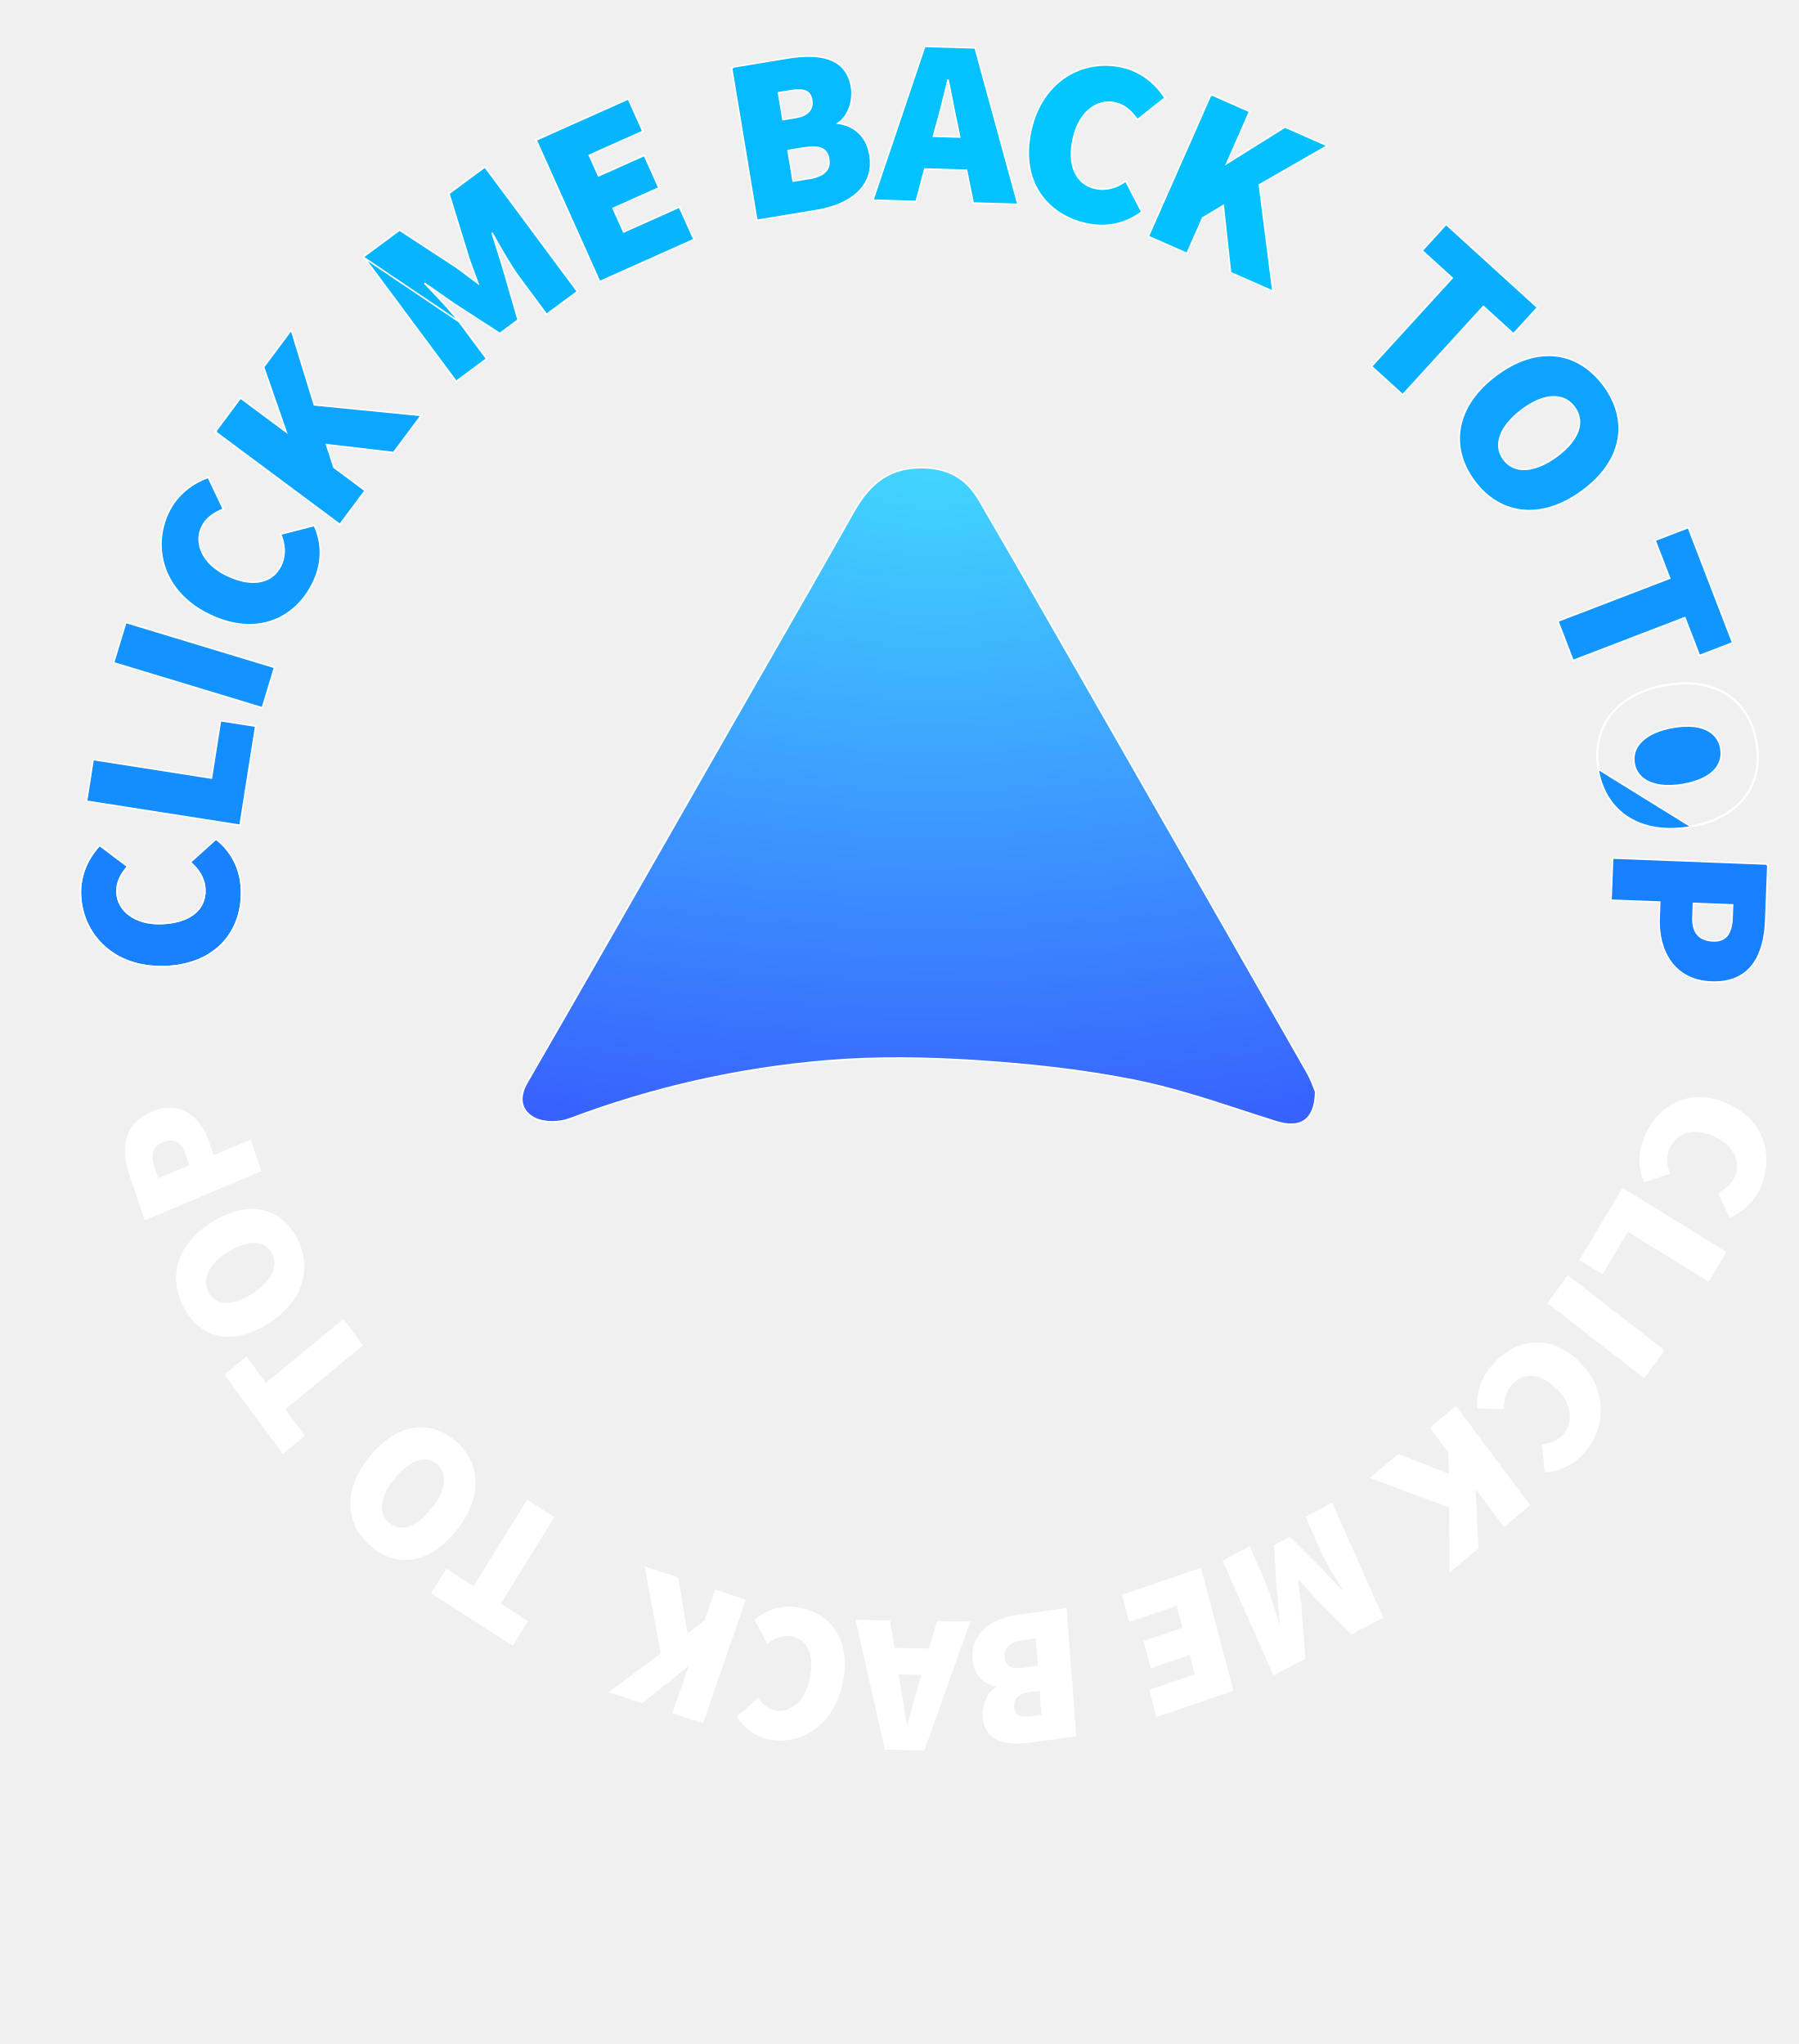
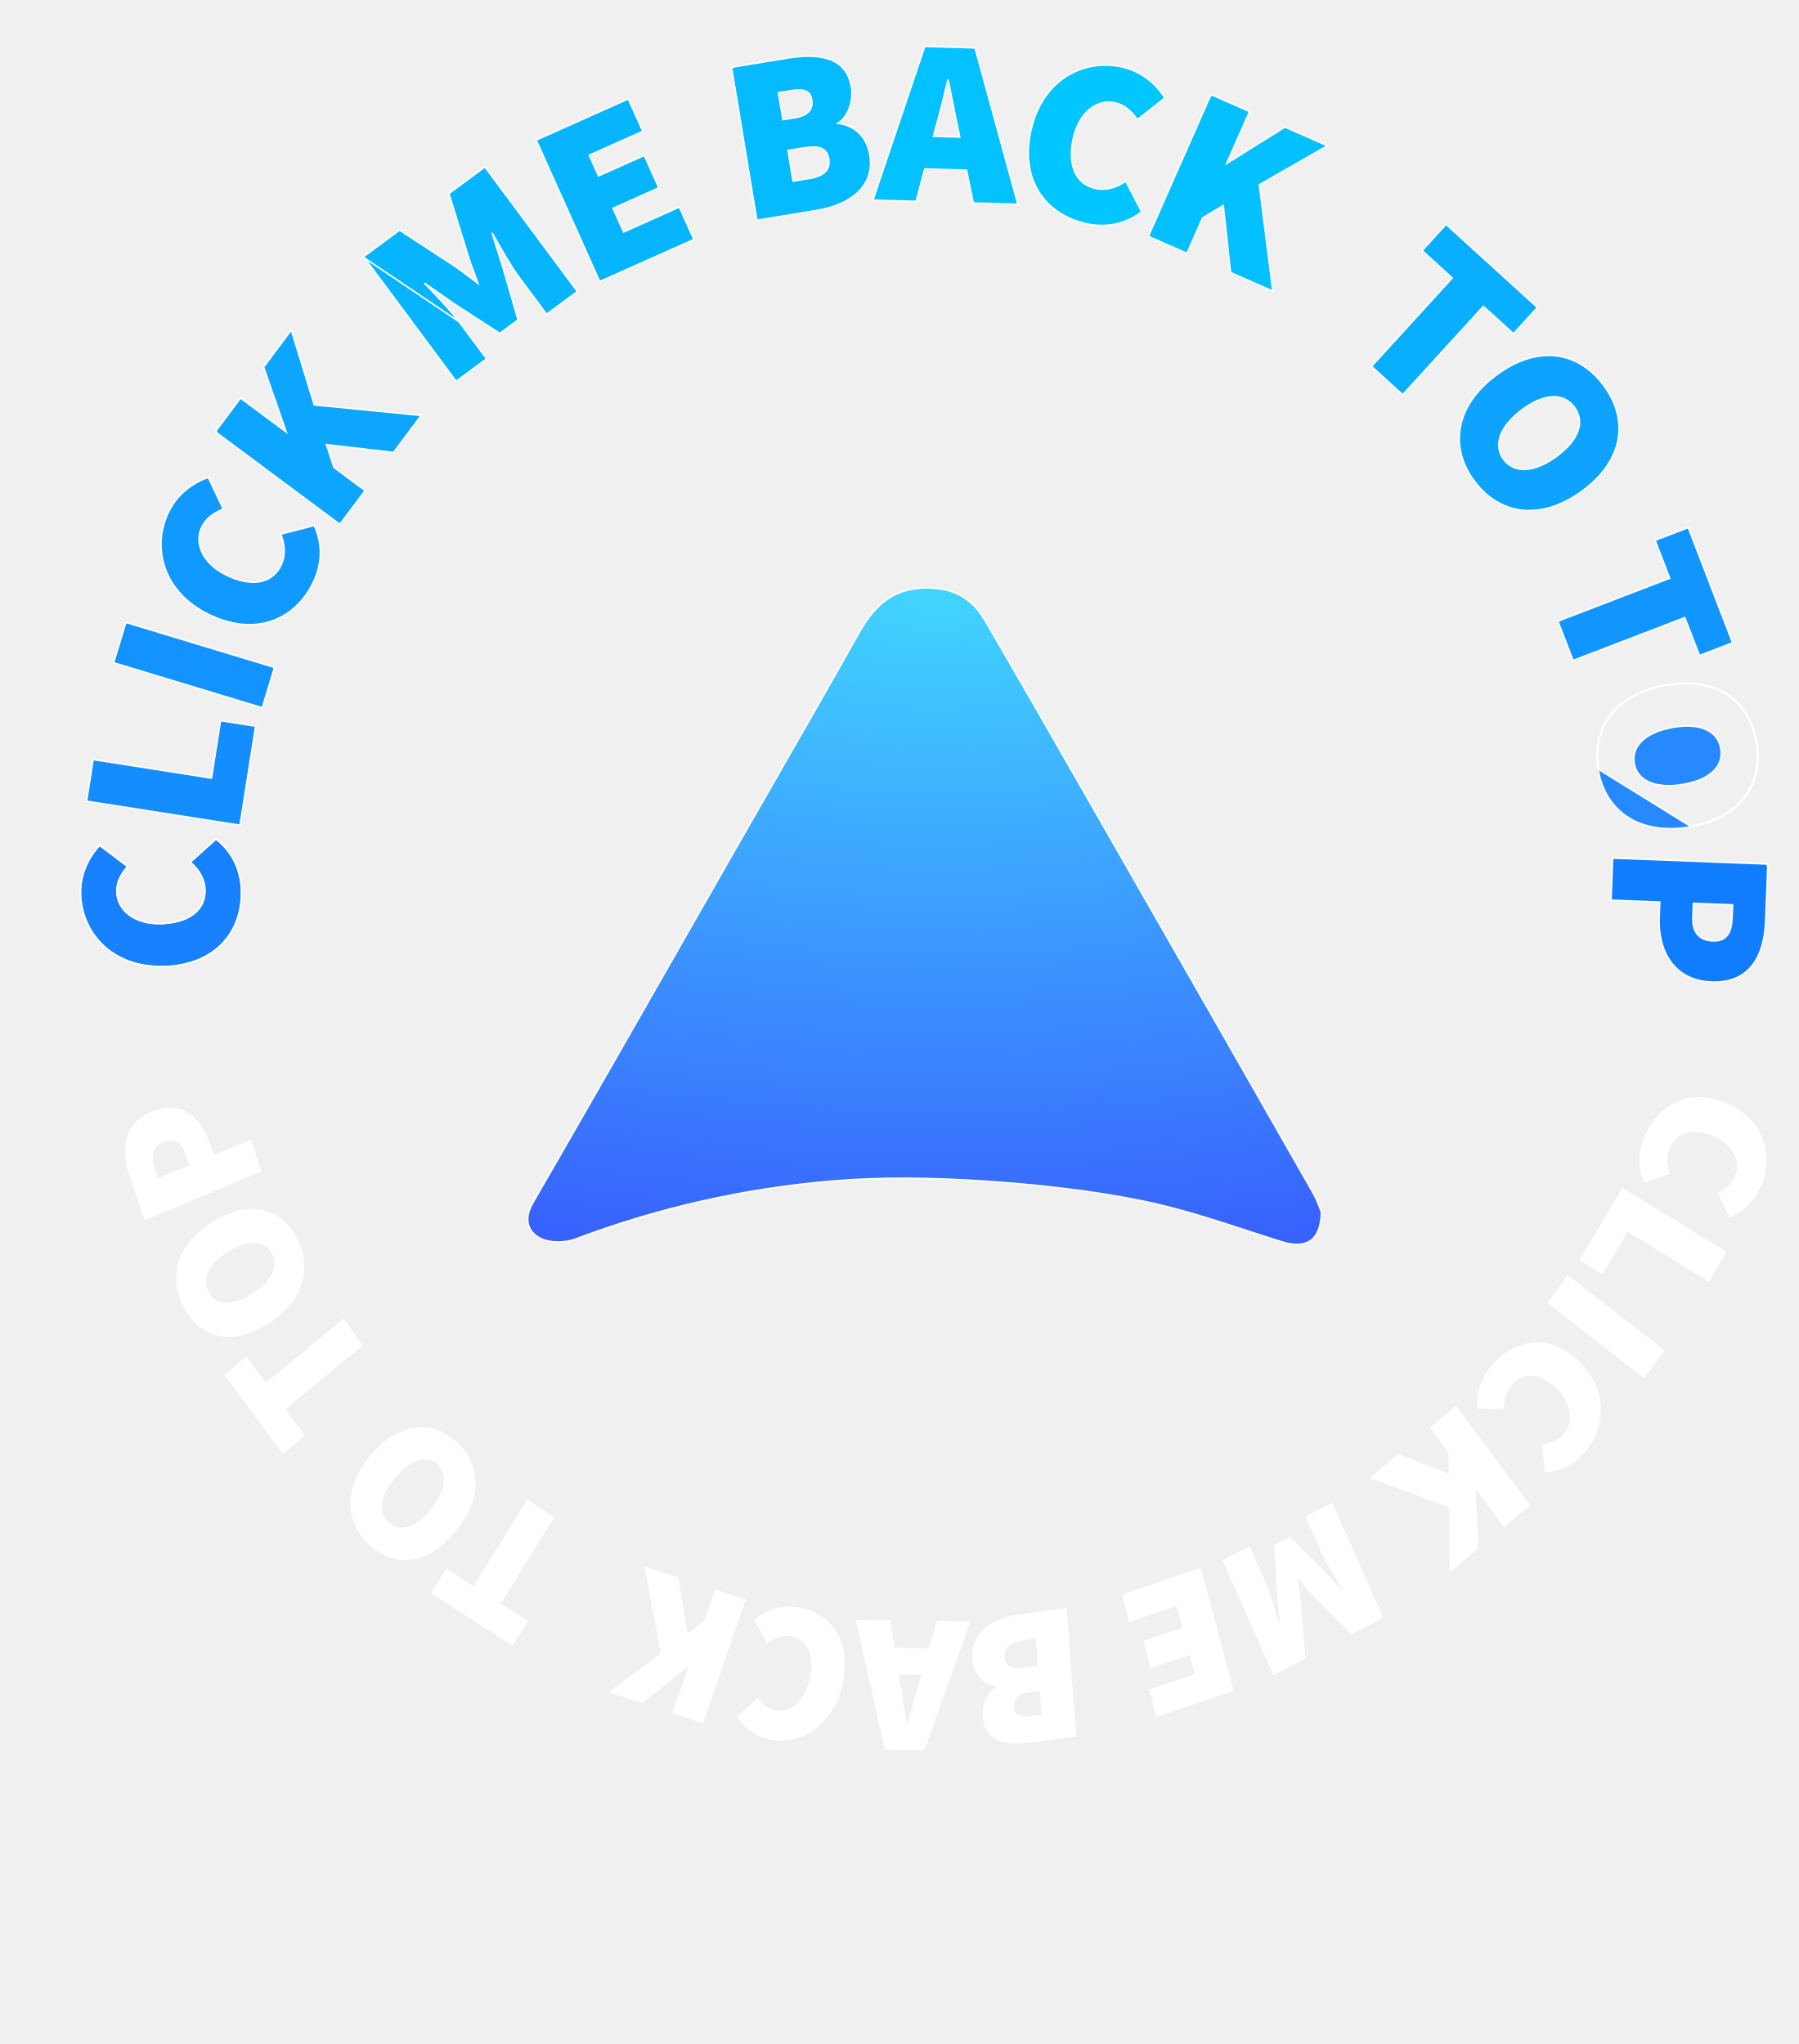
<svg xmlns="http://www.w3.org/2000/svg" width="1164" height="1323" viewBox="0 0 1164 1323" fill="none">
  <g clip-path="url(#clip0_379_113)">
-     <path d="M1117.78 714.192C1142.08 724.776 1148.08 748.68 1139.49 768.258C1134.98 778.507 1126.86 784.906 1119.33 788.164L1111.74 772.107C1116.55 769.641 1120.45 766.792 1122.75 761.53C1126.71 752.46 1122.37 741.208 1109.22 735.493C1095.62 729.568 1085.1 732.95 1080.69 742.978C1078.06 748.94 1078.88 754.988 1080.75 759.777L1063.98 765.27C1059.72 755.631 1060.09 745.099 1064.48 735.108C1073.22 715.288 1093 703.471 1117.78 714.192Z" fill="white" />
-     <path d="M1117.36 810.349L1105.91 829.575L1053.45 797.291L1037.06 824.813L1022.15 815.616L1050.02 768.883L1117.36 810.349Z" fill="white" />
-     <path d="M1077.27 874.015L1064.06 892.059L1001.42 843.443L1014.63 825.398L1077.27 874.015Z" fill="white" />
-     <path d="M1022.18 881.458C1041.23 900.193 1039.04 925.198 1024.8 940.961C1017.31 949.23 1007.75 952.525 999.724 952.988L997.911 934.917C1003.13 934.262 1007.68 932.887 1011.51 928.658C1018.12 921.37 1017.74 909.009 1007.41 898.903C996.749 888.419 985.917 887.971 978.653 896.031C974.305 900.827 973.09 906.911 973.305 912.183L956.05 911.556C955.224 900.783 958.96 890.844 966.276 882.763C980.717 866.828 1002.84 862.451 1022.23 881.527L1022.18 881.458Z" fill="white" />
-     <path d="M990.303 974.245L973.333 988.41L955.462 964.473L955.065 964.782L956.725 1002.25L938.168 1017.74L937.843 975.636L886.45 956.575L905.007 941.085L937.672 953.974L937.299 940.175L925.339 924.135L942.309 909.97L990.285 974.282L990.303 974.245Z" fill="white" />
-     <path d="M895.22 1047.02L874.536 1057.91L850.018 1033.29C846.838 1029.86 843.693 1025.92 840.41 1022.26L839.962 1022.5C840.539 1027.54 841.46 1032.74 841.934 1037.55L844.871 1073.55L824.186 1084.44L791.159 1010.1L808.671 1000.86L818.434 1022.84C821.779 1030.39 825.341 1042.76 827.756 1050.68L828.204 1050.44L826.362 1029.39L824.413 1000.06L834.738 994.603L854.648 1014.46L868.418 1029.24L868.866 1029C864.659 1022.03 857.977 1011.3 854.632 1003.75L844.869 981.772L862.158 972.658L895.186 1047L895.22 1047.02Z" fill="white" />
-     <path d="M798.285 1094.37L748.366 1111.3L743.693 1093.69L773.194 1083.69L769.891 1071.21L744.681 1079.76L740.009 1062.15L765.219 1053.6L761.454 1039.42L730.764 1049.81L726.092 1032.19L777.218 1014.85L798.268 1094.32L798.285 1094.37Z" fill="white" />
-     <path d="M696.473 1123.84L667.723 1127.76C650.997 1130.03 637.172 1127.55 635.942 1111.19C635.386 1104.05 638.724 1095.32 644.671 1091.95L644.62 1091.43C636.821 1090.16 630.234 1084.86 629.408 1073.91C628.111 1056.8 641.818 1047.45 659.043 1045.09L690.256 1040.84L696.473 1123.84ZM661.771 1061.75C653.434 1062.87 649.725 1066.49 650.163 1072.63C650.6 1078.77 654.731 1080.52 663.085 1079.36L671.698 1078.18L670.384 1060.57L661.771 1061.75ZM665.78 1095.28C658.906 1096.24 655.938 1099.97 656.308 1105.09C656.679 1110.21 660.051 1111.8 666.907 1110.87L674.039 1109.9L672.859 1094.33L665.728 1095.3L665.78 1095.28Z" fill="white" />
-     <path d="M598.259 1132.91L572.668 1132.51L553.675 1048.47L576.062 1048.81L582.573 1089.63C584.024 1097.64 585.367 1107.85 586.765 1116.24L587.265 1116.25C589.518 1107.77 592.152 1097.76 594.628 1089.8L606.338 1049.24L627.985 1049.55L598.276 1132.87L598.259 1132.91ZM608.243 1084.22L569.133 1083.64L570.229 1066.53L609.339 1067.11L608.243 1084.22Z" fill="white" />
-     <path d="M545.548 1088.73C540.059 1116.46 518.838 1129.3 499.055 1126.1C488.673 1124.42 481.262 1117.94 476.864 1111.2L490.49 1098.97C493.652 1103.15 496.987 1106.33 502.29 1107.2C511.45 1108.71 521.193 1101.09 524.163 1086.07C527.237 1070.56 522.207 1060.79 512.066 1059.13C506.023 1058.14 500.56 1060.66 496.421 1063.94L488.284 1048.43C496.545 1041.38 506.383 1038.75 516.524 1040.4C536.53 1043.67 551.14 1060.5 545.548 1088.73Z" fill="white" />
-     <path d="M454.985 1115.42L435.088 1108.88L445.402 1079.09L444.954 1078.88L415.672 1102.47L393.916 1095.33L427.592 1070.24L417.181 1013.92L438.937 1021.07L444.956 1057.3L455.854 1048.83L462.759 1028.91L482.656 1035.45L454.985 1115.42Z" fill="white" />
-     <path d="M324.057 1038.02L341.673 1049.34L331.813 1065.26L278.981 1031.27L288.841 1015.35L306.458 1026.66L341.15 970.674L358.766 981.992L324.074 1037.98L324.057 1038.02Z" fill="white" />
-     <path d="M294.72 991.439C277.049 1012.83 255.983 1014.96 239.492 1000.35C223.035 985.75 221.849 963.746 239.433 942.449C257.104 921.059 278.653 918.348 295.145 932.96C311.636 947.572 312.391 970.049 294.702 991.476L294.72 991.439ZM255.546 956.704C245.814 968.508 244.573 979.212 251.727 985.534C258.88 991.856 268.891 988.951 278.624 977.147C288.357 965.344 290.081 954.057 282.927 947.735C275.773 941.413 265.279 944.901 255.546 956.704Z" fill="white" />
-     <path d="M184.684 912.192L197.279 929.294L183.017 941.086L145.215 889.818L159.477 878.025L172.072 895.127L222.239 853.677L234.834 870.779L184.667 912.229L184.684 912.192Z" fill="white" />
-     <path d="M172.807 857.207C149.568 871.491 129.427 866.094 118.955 846.255C108.466 826.454 114.478 804.947 137.613 790.705C160.852 776.422 181.63 781.443 192.12 801.245C202.609 821.046 196.028 842.871 172.807 857.207ZM147.879 810.087C135.07 817.975 130.473 827.78 135.005 836.38C139.537 844.98 149.732 845.713 162.541 837.825C175.349 829.937 180.602 819.72 176.052 811.157C171.503 802.594 160.671 802.236 147.862 810.124L147.879 810.087Z" fill="white" />
-     <path d="M93.665 789.792L83.947 761.45C78.154 744.525 79.234 727.45 98.311 719.444C116.821 711.666 129.907 723.063 135.443 739.283L138.288 747.631L162.243 737.55L169.252 758.058L93.63 789.866L93.665 789.792ZM119.965 746.863C117.206 738.78 111.922 736.617 105.184 739.438C98.445 742.259 97.403 747.885 100.111 755.719L102.459 762.621L122.484 754.205L119.948 746.81L119.965 746.863Z" fill="white" />
+     <path d="M1117.78 714.185C1142.08 724.769 1148.08 748.673 1139.49 768.251C1134.98 778.5 1126.86 784.899 1119.33 788.157L1111.74 772.1C1116.55 769.634 1120.45 766.785 1122.75 761.523C1126.71 752.453 1122.37 741.201 1109.22 735.486C1095.62 729.561 1085.1 732.943 1080.69 742.971C1078.06 748.933 1078.88 754.982 1080.75 759.77L1063.98 765.263C1059.72 755.624 1060.09 745.092 1064.48 735.101C1073.22 715.281 1093 703.465 1117.78 714.185Z" fill="white" />
+     <path d="M1117.36 810.342L1105.91 829.569L1053.45 797.284L1037.06 824.806L1022.15 815.609L1050.02 768.876L1117.36 810.342Z" fill="white" />
+     <path d="M1077.27 874.008L1064.06 892.052L1001.42 843.436L1014.63 825.392L1077.27 874.008Z" fill="white" />
+     <path d="M1022.18 881.451C1041.23 900.186 1039.04 925.191 1024.8 940.954C1017.31 949.224 1007.75 952.518 999.724 952.981L997.911 934.91C1003.13 934.255 1007.68 932.881 1011.51 928.651C1018.12 921.363 1017.74 909.002 1007.41 898.896C996.749 888.412 985.917 887.964 978.653 896.024C974.305 900.82 973.09 906.905 973.305 912.176L956.05 911.55C955.224 900.776 958.96 890.837 966.276 882.756C980.717 866.821 1002.84 862.445 1022.23 881.52L1022.18 881.451Z" fill="white" />
+     <path d="M990.303 974.238L973.333 988.404L955.462 964.467L955.065 964.775L956.725 1002.24L938.168 1017.73L937.843 975.63L886.45 956.568L905.007 941.078L937.672 953.967L937.299 940.168L925.339 924.128L942.309 909.963L990.285 974.275L990.303 974.238Z" fill="white" />
+     <path d="M895.22 1047.01L874.536 1057.91L850.018 1033.28C846.838 1029.86 843.693 1025.91 840.41 1022.26L839.962 1022.5C840.539 1027.53 841.46 1032.73 841.934 1037.54L844.871 1073.54L824.186 1084.43L791.159 1010.09L808.671 1000.85L818.434 1022.83C821.779 1030.38 825.341 1042.75 827.756 1050.68L828.204 1050.44L826.362 1029.38L824.413 1000.05L834.738 994.596L854.648 1014.45L868.418 1029.23L868.866 1028.99C864.659 1022.02 857.977 1011.29 854.632 1003.74L844.869 981.766L862.158 972.651L895.186 1047L895.22 1047.01Z" fill="white" />
+     <path d="M798.285 1094.37L748.366 1111.29L743.693 1093.68L773.194 1083.68L769.891 1071.2L744.681 1079.75L740.009 1062.14L765.219 1053.59L761.454 1039.42L730.764 1049.8L726.092 1032.19L777.218 1014.84L798.268 1094.31L798.285 1094.37Z" fill="white" />
+     <path d="M696.473 1123.83L667.723 1127.75C650.997 1130.03 637.172 1127.54 635.942 1111.19C635.386 1104.05 638.724 1095.31 644.671 1091.94L644.62 1091.42C636.821 1090.15 630.234 1084.86 629.408 1073.9C628.111 1056.79 641.818 1047.44 659.043 1045.08L690.256 1040.83L696.473 1123.83ZM661.771 1061.74C653.434 1062.87 649.725 1066.48 650.163 1072.62C650.6 1078.76 654.731 1080.52 663.085 1079.35L671.698 1078.18L670.384 1060.56L661.771 1061.74ZM665.78 1095.27C658.906 1096.23 655.938 1099.97 656.308 1105.09C656.679 1110.21 660.051 1111.79 666.907 1110.87L674.039 1109.89L672.859 1094.32L665.728 1095.3L665.78 1095.27Z" fill="white" />
+     <path d="M598.259 1132.9L572.668 1132.51L553.675 1048.47L576.062 1048.8L582.573 1089.62C584.024 1097.63 585.367 1107.84 586.765 1116.23L587.265 1116.24C589.518 1107.76 592.152 1097.76 594.628 1089.79L606.338 1049.24L627.985 1049.54L598.276 1132.87L598.259 1132.9ZM608.243 1084.21L569.133 1083.64L570.229 1066.52L609.339 1067.1L608.243 1084.21Z" fill="white" />
+     <path d="M545.548 1088.72C540.059 1116.45 518.838 1129.3 499.055 1126.09C488.673 1124.42 481.262 1117.93 476.864 1111.19L490.49 1098.96C493.652 1103.14 496.987 1106.33 502.29 1107.2C511.45 1108.7 521.193 1101.09 524.163 1086.07C527.237 1070.56 522.207 1060.78 512.066 1059.13C506.023 1058.14 500.56 1060.66 496.421 1063.93L488.284 1048.42C496.545 1041.37 506.383 1038.75 516.524 1040.4C536.53 1043.66 551.14 1060.5 545.548 1088.72Z" fill="white" />
+     <path d="M454.985 1115.41L435.088 1108.87L445.402 1079.08L444.954 1078.87L415.672 1102.46L393.916 1095.32L427.592 1070.24L417.181 1013.92L438.937 1021.06L444.956 1057.29L455.854 1048.82L462.759 1028.9L482.656 1035.44L454.985 1115.41Z" fill="white" />
+     <path d="M324.057 1038.01L341.673 1049.33L331.813 1065.26L278.981 1031.27L288.841 1015.34L306.458 1026.66L341.15 970.667L358.766 981.985L324.074 1037.98L324.057 1038.01Z" fill="white" />
+     <path d="M294.72 991.432C277.049 1012.82 255.983 1014.95 239.492 1000.34C223.035 985.743 221.849 963.739 239.433 942.443C257.104 921.052 278.653 918.341 295.145 932.953C311.636 947.565 312.391 970.042 294.702 991.469L294.72 991.432ZM255.546 956.697C245.814 968.501 244.573 979.205 251.727 985.527C258.88 991.849 268.891 988.944 278.624 977.141C288.357 965.337 290.081 954.05 282.927 947.728C275.773 941.406 265.279 944.894 255.546 956.697Z" fill="white" />
+     <path d="M184.684 912.185L197.279 929.287L183.017 941.08L145.215 889.811L159.477 878.018L172.072 895.12L222.239 853.67L234.834 870.772L184.667 912.222L184.684 912.185Z" fill="white" />
+     <path d="M172.807 857.2C149.568 871.484 129.427 866.087 118.955 846.248C108.466 826.447 114.478 804.94 137.613 790.698C160.852 776.415 181.63 781.436 192.12 801.238C202.609 821.039 196.028 842.864 172.807 857.2ZM147.879 810.08C135.07 817.968 130.473 827.773 135.005 836.373C139.537 844.973 149.732 845.706 162.541 837.818C175.349 829.93 180.602 819.713 176.052 811.15C171.503 802.587 160.671 802.229 147.862 810.117L147.879 810.08Z" fill="white" />
+     <path d="M93.665 789.785L83.947 761.443C78.154 744.518 79.234 727.443 98.311 719.437C116.821 711.659 129.907 723.056 135.443 739.276L138.288 747.624L162.243 737.543L169.252 758.051L93.63 789.859L93.665 789.785ZM119.965 746.856C117.206 738.773 111.922 736.61 105.184 739.431C98.445 742.252 97.403 747.878 100.111 755.712L102.459 762.614L122.484 754.198L119.948 746.803L119.965 746.856Z" fill="white" />
  </g>
-   <mask id="path-17-outside-1_379_113" maskUnits="userSpaceOnUse" x="50.765" y="541.02" width="107.886" height="87.364" fill="black">
-     <rect fill="white" x="50.765" y="541.02" width="107.886" height="87.364" />
-     <path d="M106.787 625.096C73.419 626.403 53.557 604.218 52.575 579.174C52.071 566.044 57.78 555.104 64.545 547.79L81.904 560.888C77.805 565.952 74.922 570.953 75.213 577.691C75.648 589.293 86.767 598.986 104.825 598.266C123.51 597.533 133.582 588.58 133.084 575.763C132.773 568.121 128.564 562.167 123.805 558.068L139.814 543.662C149.92 551.674 155.293 562.956 155.791 575.808C156.78 601.164 140.783 623.844 106.824 625.164L106.787 625.096Z" />
+   <mask id="path-17-outside-1_379_113" maskUnits="userSpaceOnUse" x="50.762" y="541.013" width="107.886" height="87.364" fill="black">
+     <rect fill="white" x="50.762" y="541.013" width="107.886" height="87.364" />
+     <path d="M106.785 625.089C73.417 626.397 53.555 604.211 52.573 579.168C52.069 566.038 57.777 555.097 64.543 547.784L81.902 560.882C77.802 565.945 74.92 570.947 75.211 577.685C75.646 589.287 86.764 598.979 104.823 598.26C123.507 597.526 133.579 588.574 133.082 575.756C132.77 568.115 128.562 562.161 123.803 558.061L139.812 543.656C149.917 551.668 155.29 562.95 155.789 575.801C156.777 601.158 140.781 623.837 106.821 625.158L106.785 625.089Z" />
  </mask>
-   <path d="M106.787 625.096C73.419 626.403 53.557 604.218 52.575 579.174C52.071 566.044 57.78 555.104 64.545 547.79L81.904 560.888C77.805 565.952 74.922 570.953 75.213 577.691C75.648 589.293 86.767 598.986 104.825 598.266C123.51 597.533 133.582 588.58 133.084 575.763C132.773 568.121 128.564 562.167 123.805 558.068L139.814 543.662C149.92 551.674 155.293 562.956 155.791 575.808C156.78 601.164 140.783 623.844 106.824 625.164L106.787 625.096Z" fill="#1881FE" />
-   <path d="M106.787 625.096L107.671 624.628L107.377 624.072L106.748 624.096L106.787 625.096ZM52.575 579.174L51.576 579.213L51.576 579.213L52.575 579.174ZM64.545 547.79L65.148 546.992L64.425 546.447L63.811 547.111L64.545 547.79ZM81.904 560.888L82.682 561.517L83.333 560.713L82.507 560.09L81.904 560.888ZM75.213 577.691L76.213 577.654L76.212 577.648L75.213 577.691ZM104.825 598.266L104.786 597.267L104.785 597.267L104.825 598.266ZM133.084 575.763L134.083 575.724L134.083 575.722L133.084 575.763ZM123.805 558.068L123.136 557.324L122.292 558.084L123.153 558.825L123.805 558.068ZM139.814 543.662L140.435 542.878L139.773 542.354L139.145 542.919L139.814 543.662ZM155.791 575.808L154.792 575.847L154.792 575.847L155.791 575.808ZM106.824 625.164L105.94 625.632L106.234 626.188L106.862 626.163L106.824 625.164ZM106.748 624.096C73.927 625.382 54.535 603.622 53.575 579.135L51.576 579.213C52.58 604.814 72.912 627.424 106.826 626.095L106.748 624.096ZM53.575 579.136C53.083 566.328 58.651 555.635 65.279 548.469L63.811 547.111C56.908 554.573 51.059 565.761 51.576 579.213L53.575 579.136ZM63.943 548.588L81.302 561.686L82.507 560.09L65.148 546.992L63.943 548.588ZM81.127 560.259C76.97 565.394 73.908 570.635 74.214 577.734L76.212 577.648C75.937 571.272 78.639 566.51 82.682 561.517L81.127 560.259ZM74.214 577.729C74.677 590.075 86.468 599.998 104.865 599.265L104.785 597.267C87.066 597.973 76.62 588.511 76.213 577.654L74.214 577.729ZM104.864 599.265C114.344 598.893 121.769 596.433 126.782 592.319C131.825 588.181 134.344 582.433 134.083 575.724L132.085 575.802C132.322 581.91 130.053 587.047 125.513 590.773C120.944 594.523 113.991 596.906 104.786 597.267L104.864 599.265ZM134.083 575.722C133.757 567.713 129.346 561.52 124.458 557.31L123.153 558.825C127.783 562.814 131.789 568.53 132.085 575.803L134.083 575.722ZM124.474 558.811L140.483 544.405L139.145 542.919L123.136 557.324L124.474 558.811ZM139.193 544.446C149.055 552.265 154.304 563.267 154.792 575.847L156.79 575.769C156.281 562.644 150.784 551.083 140.435 542.878L139.193 544.446ZM154.792 575.847C155.278 588.306 151.59 600.048 143.67 608.83C135.758 617.603 123.539 623.513 106.785 624.165L106.862 626.163C124.067 625.494 136.827 619.405 145.156 610.169C153.477 600.942 157.293 588.666 156.79 575.769L154.792 575.847ZM107.707 624.696L107.671 624.628L105.903 625.563L105.94 625.632L107.707 624.696Z" fill="white" mask="url(#path-17-outside-1_379_113)" />
-   <path d="M56.106 518.097L56.029 518.591L56.523 518.669L154.867 534.081L155.361 534.158L155.439 533.665L165.405 470.516L165.483 470.021L164.988 469.944L143.181 466.541L142.687 466.464L142.61 466.957L136.838 503.62L60.759 491.689L60.265 491.612L60.188 492.105L56.106 518.097Z" fill="#148DFF" stroke="white" />
-   <path d="M73.643 428.497L73.498 428.976L73.977 429.121L169.281 457.986L169.759 458.131L169.905 457.653L177.557 432.485L177.702 432.006L177.223 431.861L81.919 402.996L81.441 402.851L81.295 403.329L73.643 428.497Z" fill="#1293FF" stroke="white" />
-   <path d="M135.896 398.114L136.11 397.662L135.896 398.114C151.362 405.43 165.356 405.914 176.873 401.637C188.384 397.361 197.363 388.349 202.846 376.777C208.424 365.057 208.92 352.448 203.611 340.499L203.439 340.113L203.029 340.218L182.186 345.589L181.638 345.73L181.845 346.256C184.105 352.004 185.067 359.059 181.855 365.814L181.855 365.816C179.177 371.495 174.659 375.117 168.748 376.359C162.819 377.605 155.436 376.464 147.05 372.494C130.871 364.834 125.757 351.41 130.585 341.24C133.401 335.322 138.143 332.286 144.068 329.702L144.541 329.495L144.319 329.029L134.997 309.388L134.803 308.98L134.378 309.131C124.884 312.506 114.651 319.66 108.929 331.682C98.035 354.566 105.482 383.727 135.896 398.114Z" fill="#1099FF" stroke="white" />
-   <path d="M140 279.411L139.999 279.412M139.999 279.412V279.412ZM139.594 279.108L139.981 279.436L139.73 279.773L219.563 339.163L219.964 339.461L220.262 339.061L236.016 317.951L236.315 317.55L235.913 317.251L216.135 302.532L211.306 287.793L254.42 292.867L254.706 292.901L254.879 292.67L272.086 269.615L272.615 268.906L271.734 268.819L203.412 262.053L188.815 214.483L188.525 213.541L187.936 214.33L170.729 237.385L170.57 237.597L170.657 237.848L185.191 279.574L156.046 257.897L155.646 257.599L155.347 257.999L139.594 279.108Z" fill="#0CA5FF" stroke="white" />
-   <path d="M234.963 166.373L235.636 165.876L258.279 149.131L258.558 148.924L258.849 149.114L295.184 172.84L295.19 172.845L295.197 172.849C297.595 174.523 300.012 176.361 302.444 178.222C302.672 178.397 302.9 178.572 303.128 178.747C305.179 180.318 307.241 181.897 309.319 183.408C308.478 180.989 307.562 178.56 306.651 176.142C306.55 175.873 306.449 175.604 306.348 175.336C305.269 172.471 304.209 169.625 303.307 166.852L303.305 166.844L290.606 125.621L290.501 125.282L290.786 125.071L313.429 108.326L313.83 108.03L314.127 108.43L373.421 188.272L373.72 188.674L373.317 188.972L354.135 203.171L353.733 203.468L353.436 203.067L335.91 179.474C330.594 172.333 324.164 160.9 319.343 152.328C319.033 151.776 318.729 151.237 318.433 150.711L325.439 172.989L325.442 172.999L325.442 172.999L335.221 206.71L335.317 207.044L335.038 207.251L323.735 215.64L323.456 215.847L323.165 215.658L293.69 196.54L293.683 196.536L293.676 196.531L274.703 183.272C275.153 183.741 275.615 184.222 276.087 184.714C282.882 191.793 291.874 201.16 297.116 208.242L234.963 166.373ZM234.963 166.373L235.677 166.71L294.896 246.451L295.194 246.852L295.595 246.555L314.538 232.535L314.94 232.237L314.642 231.835L297.116 208.242L234.963 166.373Z" fill="#07B5FF" stroke="white" />
-   <path d="M439.232 134.193L403.625 150.132L396.773 134.834L425.968 121.785L426.425 121.581L426.22 121.124L417.2 101.024L416.996 100.569L416.54 100.773L387.345 113.821L381.373 100.485L415.602 85.203L416.059 84.998L415.854 84.541L406.835 64.442L406.63 63.986L406.174 64.19L347.55 90.397L346.863 90.412L347.171 91.1L387.869 181.825L388.074 182.28L388.53 182.077L448.66 155.206L449.117 155.001L448.912 154.544L439.892 134.444L439.688 133.989L439.232 134.193Z" fill="#07B5FF" stroke="white" />
-   <path d="M473.462 43.981L473.475 44.557L473.555 44.543L489.71 142.106L489.792 142.599L490.285 142.517L528.659 136.195L528.659 136.195C539.298 134.435 548.714 130.626 555.056 124.662C561.421 118.677 564.661 110.547 562.961 100.266C561.875 93.671 559.097 88.818 555.316 85.467C551.676 82.24 547.134 80.43 542.345 79.771C545.772 77.534 548.261 73.873 549.743 69.76C551.287 65.478 551.756 60.662 551.037 56.348C550.229 51.453 548.507 47.599 546.03 44.635C543.554 41.672 540.345 39.624 536.604 38.306C529.142 35.678 519.529 35.944 509.236 37.639L509.235 37.639L473.88 43.476L473.95 43.9L473.461 43.946L473.462 43.981ZM509.998 97.4L520.086 95.748L520.087 95.748C525.218 94.905 528.991 94.987 531.611 96.105C534.174 97.199 535.709 99.323 536.292 102.816C536.876 106.313 536.136 109.06 534.076 111.149C532.022 113.231 528.594 114.724 523.634 115.571L523.599 115.538L523.353 115.578L513.264 117.23L509.998 97.4ZM503.794 60.027L512.078 58.66L512.079 58.66C516.285 57.96 519.36 58.074 521.486 59.034C523.562 59.971 524.816 61.755 525.299 64.648C525.783 67.549 525.232 70.037 523.595 71.971C521.947 73.918 519.14 75.372 514.975 76.065L506.69 77.433L503.794 60.027Z" fill="#05BAFF" stroke="white" />
-   <path d="M598.835 30.055L598.823 30.055L598.81 30.055L598.775 30.056L598.424 30.064L598.312 30.396L565.113 128.903L564.897 129.543L565.572 129.563L592.509 130.347L592.905 130.359L593.007 129.976L598.48 109.373L625.475 110.154L629.739 131.011L629.818 131.399L630.214 131.411L658.092 132.208L658.767 132.228L658.589 131.577L631.154 31.34L631.056 30.983L630.686 30.973L598.835 30.055ZM619.801 82.4L621.088 88.693L604.103 88.202L605.751 81.997C608.184 73.664 610.654 63.43 612.866 54.267C613.094 53.324 613.319 52.392 613.541 51.474C614.429 55.671 615.318 60.239 616.209 64.82C617.4 70.941 618.596 77.085 619.8 82.395C619.8 82.397 619.801 82.398 619.801 82.4Z" fill="#03C2FF" stroke="white" />
-   <path d="M753.551 63.662L753.906 63.382L753.662 63C748.229 54.519 738.991 46.142 725.954 43.304C701.246 37.873 674.584 51.516 667.229 84.07L667.194 84.071L667.109 84.454C663.436 101.143 666.101 114.862 672.862 125.107C679.619 135.346 690.433 142.062 702.964 144.813L702.965 144.813C715.661 147.584 728.087 145.232 738.554 137.397L738.893 137.143L738.698 136.766L728.796 117.694L728.534 117.19L728.067 117.514C722.961 121.057 716.264 123.543 708.954 121.943L708.954 121.943C702.818 120.604 698.27 117.018 695.731 111.545C693.184 106.054 692.637 98.616 694.628 89.565C698.479 72.123 710.458 64.111 721.47 66.522C727.875 67.935 731.914 71.864 735.765 77.058L736.072 77.473L736.477 77.153L753.551 63.662Z" fill="#01C6FF" stroke="white" />
-   <path d="M791.643 133.036L796.307 176.13L796.338 176.417L796.602 176.533L822.948 188.143L823.757 188.499L823.646 187.622L815.01 119.626L858.213 94.825L859.071 94.333L858.166 93.934L831.82 82.324L831.578 82.217L831.353 82.358L793.869 105.833L808.51 72.632L808.712 72.175L808.254 71.973L784.16 61.356L784.018 61.68L783.5 61.577L743.34 152.558L743.138 153.015L743.596 153.217L767.725 163.834L768.183 164.035L768.384 163.578L778.327 141.039L791.643 133.036Z" fill="#04C0FF" stroke="white" />
-   <path d="M939.801 179.93L887.902 236.779L887.564 237.149L887.934 237.486L907.417 255.195L907.787 255.53L908.123 255.162L959.991 198.348L979.104 215.722L979.474 216.057L979.81 215.688L994.662 199.397L994.999 199.027L994.629 198.69L936.215 145.528L935.845 145.192L935.509 145.561L920.657 161.853L920.319 162.223L920.69 162.559L939.801 179.93Z" fill="#09AEFF" stroke="white" />
-   <path d="M1024.2 317.657L1024.21 317.657C1037.38 307.902 1044.97 296.455 1047.16 284.616C1049.36 272.771 1046.14 260.606 1037.87 249.451C1029.59 238.297 1018.9 231.667 1006.92 230.307C994.948 228.948 981.765 232.862 968.519 242.653C955.272 252.444 947.502 264.024 945.135 275.985C942.767 287.953 945.821 300.238 954.1 311.398C962.38 322.558 973.267 329.05 985.431 330.273C997.59 331.495 1010.96 327.448 1024.2 317.657ZM1018.84 263.529C1022.3 268.182 1023.06 273.423 1021.19 278.831C1019.31 284.264 1014.77 289.9 1007.56 295.243C1000.34 300.587 993.43 303.427 987.482 303.774C981.556 304.119 976.573 301.994 973.128 297.355C969.682 292.715 969.098 287.347 971.154 281.793C973.218 276.218 977.952 270.445 985.167 265.102C992.383 259.758 999.102 257.056 1004.86 256.841C1010.58 256.628 1015.39 258.876 1018.84 263.529Z" fill="#0DA3FF" stroke="white" />
-   <path d="M1018.48 427.359L1090.34 399.766L1099.63 423.84L1099.81 424.306L1100.28 424.127L1120.85 416.224L1121.32 416.045L1121.14 415.578L1092.77 341.923L1092.59 341.457L1092.13 341.636L1071.55 349.539L1071.08 349.718L1071.26 350.186L1080.56 374.278L1008.65 401.886L1008.18 402.065L1008.36 402.532L1017.83 427.072L1018.01 427.538L1018.48 427.359Z" fill="#1195FF" stroke="white" />
-   <path d="M1136.97 480.432C1134.61 466.743 1128.05 456.015 1117.96 449.419C1107.88 442.827 1094.35 440.403 1078.11 443.199L1078.11 443.199C1061.87 446.012 1049.71 452.876 1042.2 462.502C1034.69 472.133 1031.88 484.476 1034.24 498.154C1036.6 511.85 1043.4 522.537 1053.71 529.09C1064.01 535.639 1077.77 538.023 1094.01 535.228L1094.01 535.228C1110.18 532.434 1122.12 525.608 1129.42 516.013C1136.72 506.415 1139.34 494.104 1136.97 480.432ZM1136.97 480.432L1136.48 480.517M1136.97 480.432C1136.97 480.432 1136.97 480.432 1136.97 480.432L1136.48 480.517M1136.48 480.517C1141.17 507.632 1126.08 529.179 1093.93 534.735L1034.73 498.069C1030.05 470.953 1045.89 449.286 1078.19 443.691C1110.49 438.132 1131.8 453.366 1136.48 480.517ZM1113.65 484.477C1114.64 490.182 1112.96 495.201 1108.85 499.189C1104.73 503.196 1098.13 506.186 1089.27 507.715C1080.42 509.244 1072.96 508.676 1067.49 506.316C1062.05 503.964 1058.56 499.831 1057.57 494.143C1056.58 488.455 1058.47 483.396 1062.81 479.359C1067.16 475.306 1073.99 472.275 1082.84 470.746C1091.7 469.217 1098.93 469.826 1104.16 472.221C1109.38 474.605 1112.66 478.773 1113.65 484.477Z" fill="#148DFF" stroke="white" />
-   <path d="M1144.09 559.714L1143.6 559.71L1143.61 559.261L1044.13 555.416L1043.64 555.397L1043.62 555.897L1042.61 582.167L1042.59 582.667L1043.09 582.686L1074.13 583.869L1073.73 594.051C1073.31 604.514 1075.58 614.664 1081.06 622.332C1086.56 630.018 1095.24 635.163 1107.55 635.642L1107.56 635.642C1120.25 636.13 1128.85 631.737 1134.38 624.42C1139.87 617.133 1142.26 607.009 1142.68 596.106L1144.07 560.279L1144.1 560.281L1144.09 559.749L1144.09 559.714ZM1120.92 594.066L1120.92 594.068C1120.74 599.075 1119.75 602.889 1117.79 605.402C1115.86 607.882 1112.91 609.172 1108.58 608.999C1104.23 608.824 1100.91 607.5 1098.72 605.021C1096.52 602.538 1095.39 598.815 1095.58 593.69L1095.94 584.725L1121.25 585.693L1120.92 594.066Z" fill="#1880FE" stroke="white" />
-   <path d="M825.735 725.977L825.734 725.976C818.522 723.716 811.32 721.368 804.113 719.018C781.336 711.592 758.511 704.149 735.17 699.428L735.169 699.428C701.273 692.613 666.526 688.856 631.99 686.602C599.721 684.499 566.987 683.947 534.8 686.653L534.841 687.136L534.8 686.653C477.856 691.463 422.373 703.94 368.707 724.183L368.706 724.184C365.346 725.46 361.163 726.141 357.045 726.097C352.924 726.054 348.914 725.286 345.881 723.707L345.881 723.707C341.648 721.506 338.978 718.346 338.074 714.498C337.166 710.641 338.011 706.004 340.993 700.819C374.289 643.206 407.303 585.395 440.309 527.6C451.417 508.149 462.524 488.699 473.64 469.26L473.64 469.26C481.819 454.947 490.028 440.647 498.238 426.346C516.331 394.831 534.427 363.309 552.212 331.624C557.508 322.247 563.446 314.737 570.977 309.722C578.498 304.714 587.649 302.169 599.425 302.79C607.719 303.237 614.448 305.331 620.034 308.907C625.621 312.484 630.094 317.563 633.844 324.02L633.844 324.021C656.314 362.586 678.481 401.303 700.642 440.008C704.028 445.921 707.413 451.833 710.799 457.745L711.233 457.496L710.799 457.745C755.955 536.549 801.01 615.403 846.014 694.307C848.184 698.127 849.733 702.263 850.717 704.891C851.006 705.664 851.247 706.307 851.44 706.773C851.248 716.233 848.65 722.196 844.299 725.223C839.926 728.265 833.614 728.461 825.735 725.977Z" fill="url(#paint0_radial_379_113)" stroke="white" />
+   <path d="M106.785 625.089C73.417 626.397 53.555 604.211 52.573 579.168C52.069 566.038 57.777 555.097 64.543 547.784L81.902 560.882C77.802 565.945 74.92 570.947 75.211 577.685C75.646 589.287 86.764 598.979 104.823 598.26C123.507 597.526 133.579 588.574 133.082 575.756C132.77 568.115 128.562 562.161 123.803 558.061L139.812 543.656C149.917 551.668 155.29 562.95 155.789 575.801C156.777 601.158 140.781 623.837 106.821 625.158L106.785 625.089Z" fill="#1881FE" />
+   <path d="M106.785 625.089L107.669 624.621L107.374 624.065L106.746 624.09L106.785 625.089ZM52.573 579.168L51.574 579.206L51.574 579.207L52.573 579.168ZM64.543 547.784L65.145 546.985L64.423 546.44L63.809 547.105L64.543 547.784ZM81.902 560.882L82.679 561.511L83.33 560.707L82.504 560.083L81.902 560.882ZM75.211 577.685L76.21 577.647L76.21 577.642L75.211 577.685ZM104.823 598.26L104.783 597.261L104.783 597.261L104.823 598.26ZM133.082 575.756L134.081 575.718L134.081 575.716L133.082 575.756ZM123.803 558.061L123.134 557.318L122.29 558.078L123.15 558.819L123.803 558.061ZM139.812 543.656L140.433 542.872L139.771 542.347L139.143 542.912L139.812 543.656ZM155.789 575.801L154.789 575.84L154.789 575.84L155.789 575.801ZM106.821 625.158L105.937 625.626L106.231 626.182L106.86 626.157L106.821 625.158ZM106.746 624.09C73.924 625.376 54.532 603.615 53.572 579.129L51.574 579.207C52.577 604.808 72.909 627.417 106.824 626.088L106.746 624.09ZM53.572 579.129C53.08 566.321 58.649 555.628 65.277 548.463L63.809 547.105C56.906 554.567 51.057 565.755 51.574 579.206L53.572 579.129ZM63.941 548.582L81.3 561.68L82.504 560.083L65.145 546.985L63.941 548.582ZM81.125 560.252C76.967 565.387 73.905 570.628 74.212 577.728L76.21 577.642C75.934 571.266 78.637 566.503 82.679 561.511L81.125 560.252ZM74.212 577.722C74.675 590.069 86.465 599.992 104.862 599.259L104.783 597.261C87.064 597.966 76.617 588.505 76.21 577.647L74.212 577.722ZM104.862 599.259C114.342 598.887 121.767 596.426 126.78 592.313C131.823 588.174 134.341 582.427 134.081 575.718L132.082 575.795C132.319 581.903 130.051 587.041 125.511 590.766C120.941 594.517 113.988 596.899 104.783 597.261L104.862 599.259ZM134.081 575.716C133.754 567.707 129.343 561.514 124.456 557.304L123.15 558.819C127.78 562.807 131.786 568.523 132.082 575.797L134.081 575.716ZM124.472 558.805L140.48 544.399L139.143 542.912L123.134 557.318L124.472 558.805ZM139.19 544.439C149.053 552.259 154.302 563.261 154.789 575.84L156.788 575.763C156.279 562.638 150.781 551.077 140.433 542.872L139.19 544.439ZM154.789 575.84C155.275 588.299 151.588 600.041 143.668 608.823C135.756 617.597 123.537 623.507 106.782 624.159L106.86 626.157C124.065 625.488 136.824 619.398 145.153 610.163C153.474 600.936 157.291 588.66 156.788 575.763L154.789 575.84ZM107.705 624.69L107.669 624.621L105.901 625.557L105.937 625.626L107.705 624.69Z" fill="white" mask="url(#path-17-outside-1_379_113)" />
+   <path d="M56.104 518.091L56.026 518.585L56.52 518.663L154.865 534.075L155.358 534.152L155.436 533.659L165.403 470.509L165.481 470.015L164.986 469.937L143.178 466.535L142.685 466.458L142.607 466.951L136.835 503.614L60.757 491.683L60.263 491.605L60.185 492.099L56.104 518.091Z" fill="#148DFF" stroke="white" />
+   <path d="M73.641 428.491L73.495 428.97L73.974 429.115L169.279 457.98L169.757 458.125L169.902 457.647L177.554 432.478L177.7 432L177.221 431.855L81.916 402.989L81.438 402.845L81.293 403.322L73.641 428.491Z" fill="#1293FF" stroke="white" />
+   <path d="M135.893 398.108L136.107 397.656L135.893 398.108C151.36 405.424 165.354 405.908 176.87 401.63C188.382 397.355 197.361 388.343 202.843 376.771C208.422 365.051 208.918 352.441 203.609 340.493L203.437 340.106L203.027 340.212L182.183 345.583L181.636 345.724L181.843 346.25C184.103 351.997 185.065 359.053 181.853 365.808L181.852 365.809C179.174 371.489 174.657 375.111 168.746 376.352C162.816 377.598 155.434 376.457 147.048 372.488C130.868 364.828 125.755 351.404 130.582 341.234C133.398 335.316 138.14 332.28 144.065 329.695L144.538 329.489L144.317 329.023L134.994 309.382L134.801 308.974L134.375 309.125C124.881 312.5 114.649 319.654 108.927 331.676C98.033 354.56 105.48 383.721 135.893 398.108Z" fill="#1099FF" stroke="white" />
+   <path d="M139.997 279.405L139.997 279.405M139.997 279.405V279.405ZM139.592 279.102L139.979 279.43L139.728 279.767L219.561 339.157L219.961 339.455L220.26 339.054L236.013 317.945L236.313 317.544L235.911 317.245L216.133 302.526L211.303 287.787L254.417 292.861L254.704 292.894L254.876 292.663L272.083 269.609L272.613 268.9L271.732 268.812L203.409 262.047L188.812 214.476L188.523 213.534L187.933 214.324L170.726 237.378L170.568 237.591L170.655 237.842L185.189 279.568L156.044 257.891L155.643 257.593L155.345 257.993L139.592 279.102Z" fill="#0CA5FF" stroke="white" />
+   <path d="M234.961 166.367L235.634 165.869L258.276 149.124L258.556 148.917L258.847 149.108L295.181 172.834L295.188 172.838L295.194 172.843C297.592 174.517 300.01 176.355 302.441 178.216C302.669 178.391 302.897 178.565 303.125 178.74C305.177 180.312 307.239 181.891 309.316 183.402C308.475 180.982 307.56 178.553 306.649 176.136C306.548 175.867 306.446 175.598 306.345 175.329C305.267 172.464 304.206 169.619 303.304 166.845L303.302 166.838L290.603 125.614L290.499 125.276L290.784 125.065L313.426 108.32L313.827 108.023L314.125 108.424L373.419 188.266L373.717 188.668L373.315 188.966L354.132 203.165L353.731 203.462L353.433 203.061L335.908 179.468C330.591 172.327 324.162 160.894 319.34 152.321C319.03 151.77 318.727 151.23 318.431 150.705L325.436 172.982L325.44 172.993L325.44 172.993L335.218 206.704L335.315 207.037L335.036 207.245L323.732 215.634L323.454 215.841L323.162 215.652L293.688 196.534L293.681 196.529L293.674 196.524L274.701 183.266C275.15 183.734 275.612 184.216 276.085 184.708C282.88 191.786 291.872 201.153 297.113 208.235L234.961 166.367ZM234.961 166.367L235.675 166.703L294.894 246.445L295.191 246.845L295.593 246.548L314.535 232.529L314.938 232.231L314.639 231.829L297.114 208.236L234.961 166.367Z" fill="#07B5FF" stroke="white" />
+   <path d="M439.23 134.186L403.622 150.126L396.771 134.827L425.965 121.779L426.422 121.575L426.217 121.118L417.198 101.018L416.993 100.563L416.538 100.766L387.343 113.815L381.371 100.479L415.599 85.196L416.057 84.992L415.852 84.535L406.832 64.435L406.628 63.98L406.172 64.183L347.548 90.391L346.86 90.406L347.169 91.094L387.867 181.819L388.071 182.274L388.527 182.07L448.657 155.199L449.114 154.995L448.909 154.538L439.89 134.438L439.685 133.982L439.23 134.186Z" fill="#07B5FF" stroke="white" />
+   <path d="M473.459 43.974L473.472 44.55L473.552 44.537L489.708 142.099L489.789 142.592L490.282 142.511L528.656 136.189L528.657 136.189C539.296 134.429 548.711 130.619 555.054 124.655C561.418 118.671 564.659 110.541 562.958 100.26C561.873 93.664 559.095 88.812 555.314 85.46C551.673 82.234 547.131 80.424 542.342 79.765C545.77 77.528 548.258 73.867 549.741 69.754C551.284 65.472 551.754 60.656 551.035 56.342C550.226 51.446 548.504 47.593 546.028 44.629C543.552 41.665 540.343 39.617 536.602 38.3C529.139 35.672 519.526 35.938 509.233 37.633L509.233 37.633L473.878 43.47L473.948 43.894L473.458 43.94L473.459 43.974ZM509.995 97.394L520.084 95.742L520.084 95.742C525.215 94.899 528.989 94.98 531.608 96.099C534.172 97.193 535.707 99.317 536.29 102.81C536.873 106.307 536.134 109.053 534.073 111.142C532.02 113.225 528.591 114.718 523.631 115.564L523.597 115.531L523.351 115.571L513.261 117.224L509.995 97.394ZM503.791 60.021L512.076 58.654L512.076 58.653C516.283 57.954 519.357 58.068 521.483 59.028C523.56 59.965 524.814 61.749 525.297 64.642C525.781 67.542 525.23 70.031 523.593 71.965C521.945 73.911 519.138 75.366 514.973 76.058L506.688 77.426L503.791 60.021Z" fill="#05BAFF" stroke="white" />
+   <path d="M598.833 30.049L598.82 30.049L598.807 30.049L598.773 30.05L598.422 30.058L598.31 30.39L565.11 128.897L564.895 129.537L565.57 129.557L592.507 130.341L592.903 130.352L593.005 129.969L598.477 109.367L625.472 110.147L629.736 131.005L629.816 131.393L630.212 131.404L658.09 132.202L658.765 132.221L658.587 131.57L631.152 31.334L631.054 30.977L630.684 30.966L598.833 30.049ZM619.799 82.394L621.085 88.687L604.1 88.196L605.749 81.99C608.181 73.658 610.652 63.423 612.864 54.261C613.091 53.318 613.316 52.385 613.538 51.468C614.427 55.664 615.316 60.233 616.207 64.814C617.398 70.935 618.593 77.079 619.797 82.388C619.798 82.39 619.798 82.392 619.799 82.394Z" fill="#03C2FF" stroke="white" />
+   <path d="M753.548 63.656L753.904 63.375L753.659 62.994C748.227 54.512 738.988 46.136 725.952 43.297C701.244 37.867 674.582 51.51 667.227 84.064L667.191 84.065L667.107 84.448C663.433 101.137 666.099 114.856 672.86 125.1C679.617 135.34 690.431 142.056 702.962 144.806L702.962 144.807C715.658 147.577 728.084 145.225 738.551 137.391L738.891 137.136L738.695 136.76L728.793 117.688L728.532 117.184L728.065 117.508C722.959 121.051 716.262 123.537 708.951 121.937L708.951 121.937C702.815 120.598 698.268 117.012 695.729 111.539C693.181 106.048 692.635 98.61 694.626 89.558C698.476 72.116 710.456 64.105 721.468 66.516C727.873 67.929 731.911 71.858 735.763 77.052L736.07 77.466L736.474 77.147L753.548 63.656Z" fill="#01C6FF" stroke="white" />
+   <path d="M791.64 133.03L796.305 176.123L796.336 176.41L796.6 176.527L822.945 188.136L823.754 188.493L823.643 187.616L815.008 119.62L858.211 94.819L859.068 94.326L858.163 93.927L831.818 82.318L831.575 82.211L831.351 82.352L793.866 105.827L808.508 72.626L808.71 72.168L808.252 71.967L784.158 61.35L784.015 61.673L783.498 61.571L743.338 152.551L743.136 153.009L743.594 153.211L767.723 163.827L768.18 164.028L768.382 163.571L778.324 141.033L791.64 133.03Z" fill="#04C0FF" stroke="white" />
+   <path d="M939.799 179.924L887.899 236.772L887.561 237.142L887.932 237.479L907.415 255.188L907.784 255.524L908.12 255.155L959.988 198.342L979.102 215.715L979.471 216.051L979.808 215.682L994.66 199.39L994.997 199.021L994.627 198.684L936.212 145.522L935.843 145.185L935.506 145.555L920.654 161.846L920.317 162.216L920.688 162.553L939.799 179.924Z" fill="#09AEFF" stroke="white" />
+   <path d="M1024.2 317.651L1024.2 317.651C1037.38 307.896 1044.96 296.449 1047.16 284.609C1049.35 272.765 1046.14 260.6 1037.87 249.445C1029.59 238.291 1018.9 231.661 1006.92 230.301C994.946 228.942 981.762 232.856 968.516 242.647C955.27 252.437 947.5 264.017 945.133 275.979C942.765 287.947 945.819 300.232 954.098 311.391C962.377 322.551 973.265 329.043 985.429 330.267C997.587 331.489 1010.96 327.442 1024.2 317.651ZM1018.84 263.523C1022.3 268.175 1023.05 273.417 1021.19 278.825C1019.31 284.258 1014.77 289.893 1007.55 295.237C1000.34 300.58 993.427 303.421 987.479 303.767C981.553 304.113 976.571 301.988 973.125 297.348C969.68 292.709 969.095 287.34 971.152 281.787C973.216 276.212 977.95 270.439 985.165 265.096C992.38 259.752 999.1 257.049 1004.85 256.835C1010.58 256.621 1015.38 258.87 1018.84 263.523Z" fill="#0DA3FF" stroke="white" />
+   <path d="M1018.47 427.353L1090.34 399.76L1099.63 423.834L1099.81 424.3L1100.27 424.121L1120.85 416.218L1121.32 416.038L1121.14 415.571L1092.77 341.917L1092.59 341.45L1092.12 341.629L1071.55 349.532L1071.08 349.712L1071.26 350.179L1080.55 374.271L1008.65 401.879L1008.18 402.059L1008.36 402.526L1017.83 427.066L1018.01 427.532L1018.47 427.353Z" fill="#1195FF" stroke="white" />
+   <path d="M1136.97 480.425C1134.61 466.737 1128.05 456.009 1117.96 449.413C1107.88 442.82 1094.34 440.397 1078.1 443.192L1078.1 443.192C1061.86 446.005 1049.7 452.87 1042.2 462.496C1034.69 472.126 1031.88 484.469 1034.24 498.148C1036.6 511.843 1043.4 522.531 1053.71 529.084C1064.01 535.633 1077.77 538.017 1094.01 535.221L1094.01 535.221C1110.18 532.427 1122.12 525.601 1129.42 516.007C1136.72 506.409 1139.33 494.098 1136.97 480.425ZM1136.97 480.425L1136.48 480.51M1136.97 480.425C1136.97 480.425 1136.97 480.425 1136.97 480.425L1136.48 480.51M1136.48 480.51C1141.16 507.626 1126.08 529.172 1093.92 534.729L1034.73 498.063C1030.05 470.947 1045.89 449.279 1078.19 443.685C1110.49 438.126 1131.79 453.36 1136.48 480.51ZM1113.65 484.471C1114.64 490.176 1112.96 495.194 1108.85 499.183C1104.73 503.189 1098.13 506.179 1089.27 507.709C1080.41 509.238 1072.96 508.67 1067.49 506.309C1062.04 503.958 1058.55 499.825 1057.57 494.137C1056.58 488.449 1058.47 483.39 1062.8 479.353C1067.16 475.3 1073.98 472.269 1082.84 470.74C1091.7 469.211 1098.92 469.819 1104.16 472.214C1109.38 474.599 1112.65 478.767 1113.65 484.471Z" fill="#2789FF" stroke="white" />
+   <path d="M1144.09 559.708L1143.59 559.704L1143.61 559.254L1044.13 555.41L1043.63 555.39L1043.61 555.89L1042.6 582.161L1042.58 582.66L1043.08 582.68L1074.13 583.862L1073.73 594.045C1073.31 604.508 1075.58 614.658 1081.06 622.326C1086.55 630.011 1095.24 635.157 1107.55 635.636L1107.55 635.636C1120.24 636.124 1128.85 631.731 1134.37 624.413C1139.87 617.126 1142.26 607.003 1142.68 596.1L1144.07 560.273L1144.1 560.274L1144.09 559.743L1144.09 559.708ZM1120.91 594.06L1120.91 594.062C1120.73 599.068 1119.75 602.883 1117.79 605.396C1115.86 607.876 1112.91 609.166 1108.58 608.992C1104.23 608.818 1100.91 607.494 1098.71 605.015C1096.52 602.532 1095.38 598.809 1095.58 593.683L1095.94 584.719L1121.25 585.687L1120.91 594.06Z" fill="#107CFF" stroke="white" />
+   <path d="M829.507 803.778L829.506 803.778C822.294 801.518 815.092 799.17 807.885 796.82C785.108 789.393 762.283 781.951 738.942 777.23L738.942 777.23C705.046 770.415 670.298 766.658 635.763 764.404C603.493 762.3 570.759 761.748 538.572 764.455L538.613 764.938L538.572 764.455C481.628 769.265 426.146 781.742 372.479 801.985L372.478 801.985C369.118 803.262 364.935 803.942 360.818 803.899C356.696 803.856 352.686 803.088 349.654 801.509L349.653 801.509C345.42 799.308 342.751 796.148 341.846 792.3C340.939 788.443 341.783 783.806 344.765 778.621C378.061 721.007 411.075 663.197 444.081 605.401C455.189 585.95 466.296 566.501 477.412 547.062L477.412 547.062C485.592 532.748 493.801 518.449 502.01 504.148C520.103 472.632 538.199 441.111 555.984 409.426C561.281 400.049 567.218 392.539 574.749 387.524C582.271 382.516 591.421 379.971 603.197 380.592C611.491 381.038 618.22 383.133 623.806 386.709C629.394 390.286 633.866 395.364 637.616 401.822L637.616 401.822C660.087 440.388 682.254 479.104 704.415 517.81C707.8 523.723 711.185 529.635 714.571 535.547L715.005 535.298L714.571 535.547C759.727 614.351 804.782 693.205 849.786 772.109C851.956 775.928 853.505 780.064 854.489 782.693C854.779 783.466 855.019 784.109 855.213 784.575C855.02 794.035 852.422 799.998 848.071 803.025C843.698 806.067 837.386 806.263 829.507 803.778Z" fill="url(#paint0_radial_379_113)" stroke="white" />
  <defs>
-     <radialGradient id="paint0_radial_379_113" cx="0" cy="0" r="1" gradientUnits="userSpaceOnUse" gradientTransform="translate(603.456 302.198) rotate(90) scale(630.074 1283.01)">
+     <radialGradient id="paint0_radial_379_113" cx="0" cy="0" r="1" gradientUnits="userSpaceOnUse" gradientTransform="translate(607.228 379.999) rotate(90) scale(630.074 1283.01)">
      <stop stop-color="#41D6FE" />
      <stop offset="1" stop-color="#332DFD" />
    </radialGradient>
    <clipPath id="clip0_379_113">
-       <rect width="652.434" height="971.25" fill="white" transform="translate(1156.36 732.279) rotate(115.121)" />
+       <rect width="652.434" height="971.25" fill="white" transform="translate(1156.36 732.272) rotate(115.121)" />
    </clipPath>
  </defs>
</svg>
